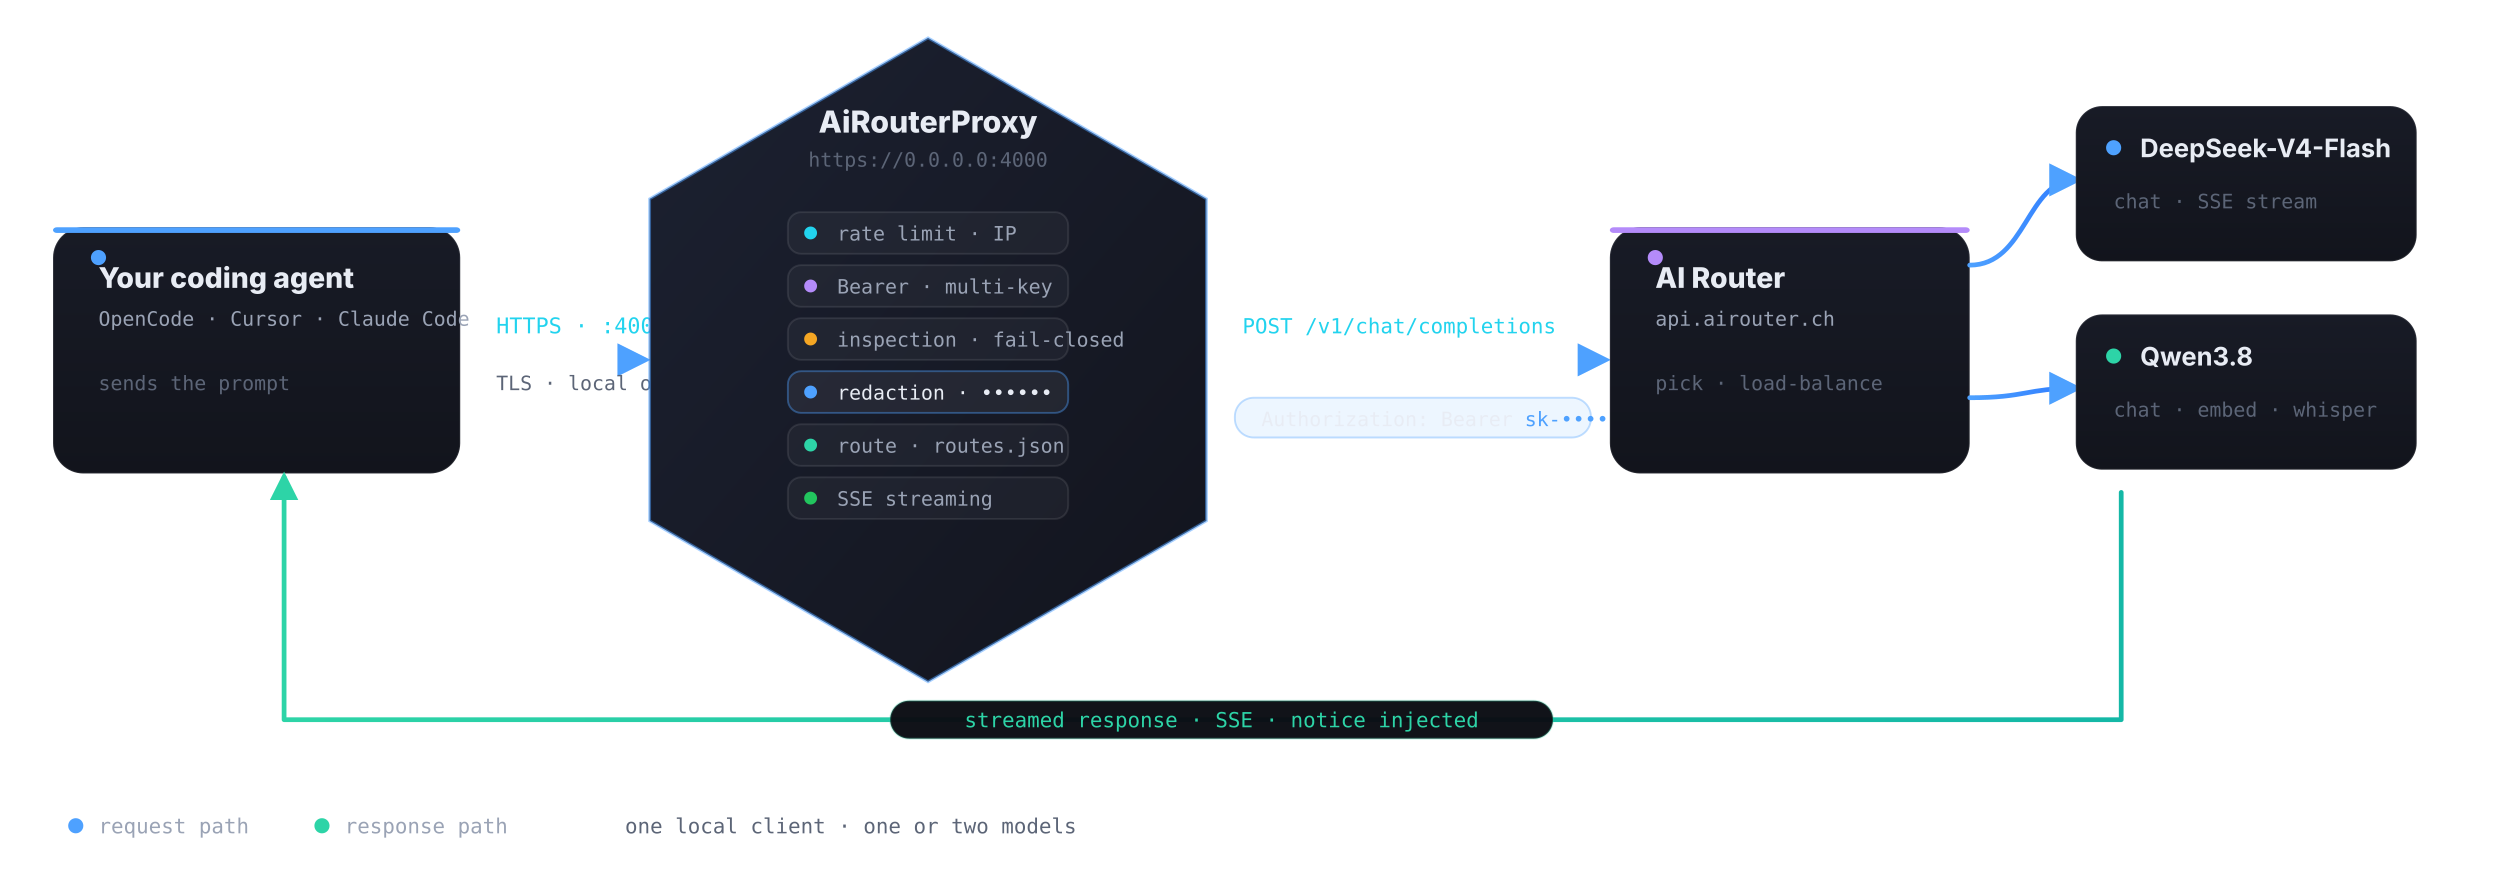
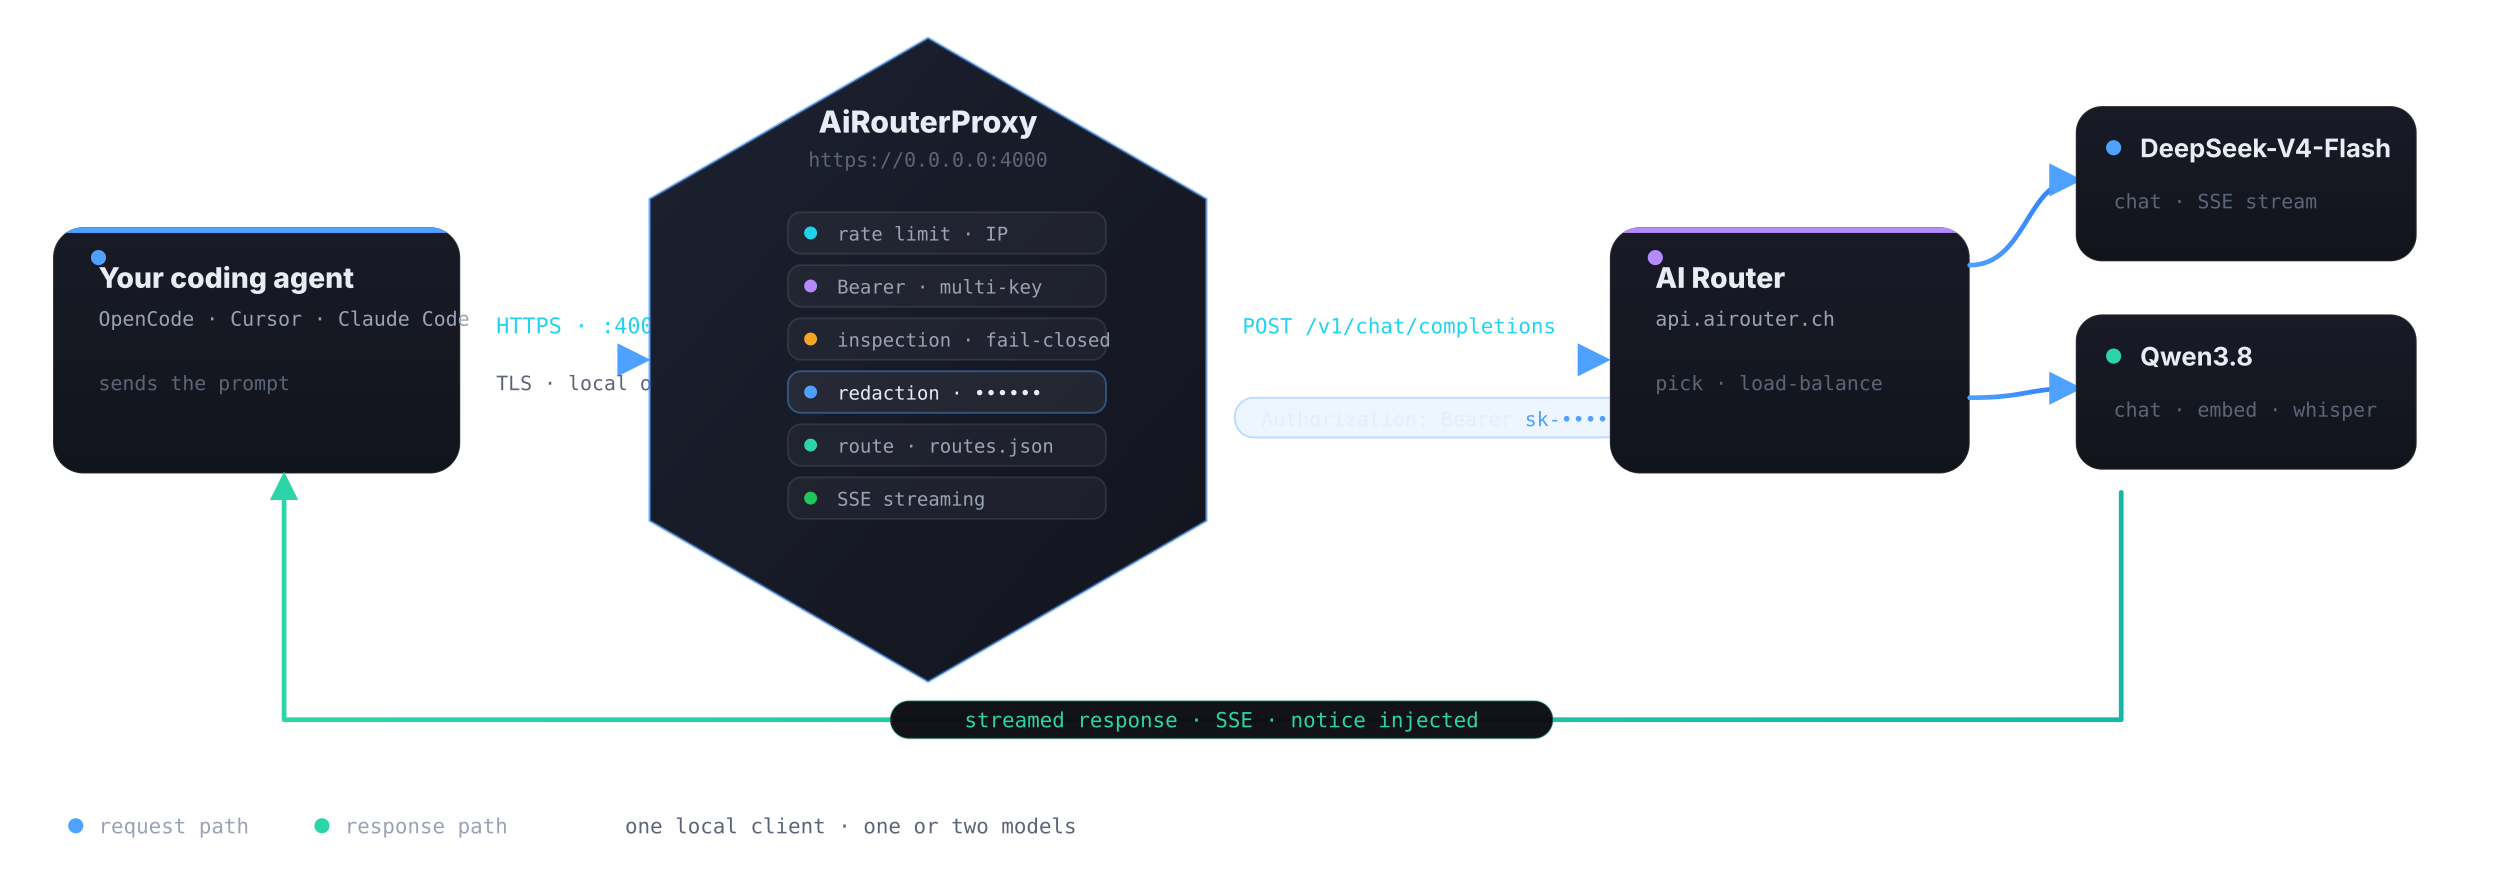
<svg xmlns="http://www.w3.org/2000/svg" viewBox="0 0 1320 470" preserveAspectRatio="xMidYMid meet" role="img" aria-label="Local workflow: coding agent through AiRouterProxy to two models">
  <defs>
    <linearGradient id="gCard" x1="0" y1="0" x2="0" y2="1">
      <stop offset="0" stop-color="#181b26" />
      <stop offset="1" stop-color="#12141c" />
    </linearGradient>
    <linearGradient id="gReq" x1="0" y1="0" x2="1" y2="0">
      <stop offset="0" stop-color="#4ea1ff" />
      <stop offset="1" stop-color="#2e7bff" />
    </linearGradient>
    <linearGradient id="gRes" x1="0" y1="0" x2="1" y2="0">
      <stop offset="0" stop-color="#2dd4a7" />
      <stop offset="1" stop-color="#14b8a6" />
    </linearGradient>
    <linearGradient id="gProxy" x1="0" y1="0" x2="1" y2="1">
      <stop offset="0" stop-color="#1c2131" />
      <stop offset="1" stop-color="#12141d" />
    </linearGradient>
+     <clipPath id="clipAgent">
+       <rect x="28" y="120" width="215" height="130" rx="16" />
+     </clipPath>
+     <clipPath id="clipRouter">
+       <rect x="850" y="120" width="190" height="130" rx="16" />
+     </clipPath>
    <marker id="aReq" viewBox="0 0 10 10" refX="8" refY="5" markerWidth="7" markerHeight="7" orient="auto-start-reverse">
      <path d="M0,0 L10,5 L0,10 z" fill="#4ea1ff" />
    </marker>
    <marker id="aRes" viewBox="0 0 10 10" refX="8" refY="5" markerWidth="7" markerHeight="7" orient="auto-start-reverse">
      <path d="M0,0 L10,5 L0,10 z" fill="#2dd4a7" />
    </marker>
    <marker id="aUp" viewBox="0 0 10 10" refX="8" refY="5" markerWidth="6" markerHeight="6" orient="auto">
      <path d="M0,0 L10,5 L0,10 z" fill="#2dd4a7" />
    </marker>
  </defs>
  <g>
    <rect x="28" y="120" width="215" height="130" rx="16" fill="url(#gCard)" stroke="rgba(255,255,255,0.09)" />
-     <rect x="28" y="120" width="215" height="3" rx="2" fill="#4ea1ff" />
+     <rect x="28" y="120" width="215" height="3" fill="#4ea1ff" clip-path="url(#clipAgent)" />
    <text x="52" y="152" font-family="'Inter',system-ui,sans-serif" font-size="15" font-weight="800" fill="#e8ecf4">Your coding agent</text>
    <text x="52" y="172" font-family="'JetBrains Mono',Consolas,monospace" font-size="10.5" fill="#9aa3b5">OpenCode · Cursor · Claude Code</text>
    <text x="52" y="206" font-family="'JetBrains Mono',Consolas,monospace" font-size="10.5" fill="#5c6577">sends the prompt</text>
    <circle cx="52" cy="136" r="4" fill="#4ea1ff" />
  </g>
  <g>
    <path d="M243,190 L340,190" stroke="url(#gReq)" stroke-width="2.5" fill="none" marker-end="url(#aReq)" stroke-linecap="round" />
    <text x="262" y="176" font-family="'JetBrains Mono',Consolas,monospace" font-size="11.5" fill="#22d3ee">HTTPS · :4000</text>
    <text x="262" y="206" font-family="'JetBrains Mono',Consolas,monospace" font-size="10.5" fill="#5c6577">TLS · local only</text>
  </g>
  <g>
    <path d="M490,20 L637,105 L637,275 L490,360 L343,275 L343,105 Z" fill="url(#gProxy)" stroke="rgba(78,161,255,0.5)" stroke-width="1.5" />
    <text x="490" y="70" text-anchor="middle" font-family="'Inter',system-ui,sans-serif" font-size="16" font-weight="800" fill="#e8ecf4">AiRouterProxy</text>
    <text x="490" y="88" text-anchor="middle" font-family="'JetBrains Mono',Consolas,monospace" font-size="10.5" fill="#5c6577">https://0.0.0.0:4000</text>
-     <g font-family="'JetBrains Mono',Consolas,monospace" font-size="10.5">
-       <rect x="416" y="112" width="148" height="22" rx="7" fill="rgba(255,255,255,0.04)" stroke="rgba(255,255,255,0.09)" />
+     <g font-family="'JetBrains Mono',Consolas,monospace" font-size="10">
+       <rect x="416" y="112" width="168" height="22" rx="7" fill="rgba(255,255,255,0.04)" stroke="rgba(255,255,255,0.09)" />
      <circle cx="428" cy="123" r="3.4" fill="#22d3ee" />
      <text x="442" y="127" fill="#9aa3b5">rate limit · IP</text>
-       <rect x="416" y="140" width="148" height="22" rx="7" fill="rgba(255,255,255,0.04)" stroke="rgba(255,255,255,0.09)" />
+       <rect x="416" y="140" width="168" height="22" rx="7" fill="rgba(255,255,255,0.04)" stroke="rgba(255,255,255,0.09)" />
      <circle cx="428" cy="151" r="3.4" fill="#b48bfa" />
      <text x="442" y="155" fill="#9aa3b5">Bearer · multi-key</text>
-       <rect x="416" y="168" width="148" height="22" rx="7" fill="rgba(255,255,255,0.04)" stroke="rgba(255,255,255,0.09)" />
+       <rect x="416" y="168" width="168" height="22" rx="7" fill="rgba(255,255,255,0.04)" stroke="rgba(255,255,255,0.09)" />
      <circle cx="428" cy="179" r="3.4" fill="#f5a623" />
      <text x="442" y="183" fill="#9aa3b5">inspection · fail-closed</text>
-       <rect x="416" y="196" width="148" height="22" rx="7" fill="rgba(255,255,255,0.06)" stroke="rgba(78,161,255,0.4)" />
+       <rect x="416" y="196" width="168" height="22" rx="7" fill="rgba(255,255,255,0.06)" stroke="rgba(78,161,255,0.4)" />
      <circle cx="428" cy="207" r="3.4" fill="#4ea1ff" />
      <text x="442" y="211" fill="#e8ecf4">redaction · ••••••</text>
-       <rect x="416" y="224" width="148" height="22" rx="7" fill="rgba(255,255,255,0.04)" stroke="rgba(255,255,255,0.09)" />
+       <rect x="416" y="224" width="168" height="22" rx="7" fill="rgba(255,255,255,0.04)" stroke="rgba(255,255,255,0.09)" />
      <circle cx="428" cy="235" r="3.4" fill="#2dd4a7" />
      <text x="442" y="239" fill="#9aa3b5">route · routes.json</text>
-       <rect x="416" y="252" width="148" height="22" rx="7" fill="rgba(255,255,255,0.04)" stroke="rgba(255,255,255,0.09)" />
+       <rect x="416" y="252" width="168" height="22" rx="7" fill="rgba(255,255,255,0.04)" stroke="rgba(255,255,255,0.09)" />
      <circle cx="428" cy="263" r="3.4" fill="#22c55e" />
      <text x="442" y="267" fill="#9aa3b5">SSE streaming</text>
    </g>
  </g>
  <g>
    <path d="M637,190 L847,190" stroke="url(#gReq)" stroke-width="2.5" fill="none" marker-end="url(#aReq)" stroke-linecap="round" />
    <text x="656" y="176" font-family="'JetBrains Mono',Consolas,monospace" font-size="11" fill="#22d3ee">POST /v1/chat/completions</text>
-     <rect x="652" y="210" width="188" height="21" rx="10" fill="rgba(78,161,255,0.10)" stroke="rgba(78,161,255,0.35)" />
+     <rect x="652" y="210" width="206" height="21" rx="10" fill="rgba(78,161,255,0.10)" stroke="rgba(78,161,255,0.35)" />
    <text x="666" y="225" font-family="'JetBrains Mono',Consolas,monospace" font-size="10.5" fill="#e8ecf4">Authorization: Bearer <tspan fill="#4ea1ff">sk-••••••</tspan>
    </text>
  </g>
  <g>
    <rect x="850" y="120" width="190" height="130" rx="16" fill="url(#gCard)" stroke="rgba(255,255,255,0.09)" />
-     <rect x="850" y="120" width="190" height="3" rx="2" fill="#b48bfa" />
+     <rect x="850" y="120" width="190" height="3" fill="#b48bfa" clip-path="url(#clipRouter)" />
    <text x="874" y="152" font-family="'Inter',system-ui,sans-serif" font-size="15" font-weight="800" fill="#e8ecf4">AI Router</text>
    <text x="874" y="172" font-family="'JetBrains Mono',Consolas,monospace" font-size="10.5" fill="#9aa3b5">api.airouter.ch</text>
    <text x="874" y="206" font-family="'JetBrains Mono',Consolas,monospace" font-size="10.5" fill="#5c6577">pick · load-balance</text>
    <circle cx="874" cy="136" r="4" fill="#b48bfa" />
  </g>
  <g>
    <path d="M1040,140 C1070,140 1070,95 1096,95" stroke="url(#gReq)" stroke-width="2.5" fill="none" marker-end="url(#aReq)" stroke-linecap="round" />
    <path d="M1040,210 C1070,210 1070,205 1096,205" stroke="url(#gReq)" stroke-width="2.5" fill="none" marker-end="url(#aReq)" stroke-linecap="round" />
  </g>
  <g>
    <rect x="1096" y="56" width="180" height="82" rx="14" fill="url(#gCard)" stroke="rgba(255,255,255,0.09)" />
    <circle cx="1116" cy="78" r="4" fill="#4ea1ff" />
    <text x="1130" y="83" font-family="'Inter',system-ui,sans-serif" font-size="13.5" font-weight="700" fill="#e8ecf4">DeepSeek-V4-Flash</text>
    <text x="1116" y="110" font-family="'JetBrains Mono',Consolas,monospace" font-size="10.5" fill="#5c6577">chat · SSE stream</text>
    <rect x="1096" y="166" width="180" height="82" rx="14" fill="url(#gCard)" stroke="rgba(255,255,255,0.09)" />
    <circle cx="1116" cy="188" r="4" fill="#2dd4a7" />
    <text x="1130" y="193" font-family="'Inter',system-ui,sans-serif" font-size="13.5" font-weight="700" fill="#e8ecf4">Qwen3.8</text>
    <text x="1116" y="220" font-family="'JetBrains Mono',Consolas,monospace" font-size="10.5" fill="#5c6577">chat · embed · whisper</text>
  </g>
  <g>
    <path d="M1120,260 L1120,380 L150,380 L150,252" stroke="url(#gRes)" stroke-width="2.5" fill="none" marker-end="url(#aUp)" stroke-linecap="round" stroke-linejoin="round" />
    <rect x="470" y="370" width="350" height="20" rx="10" fill="rgba(11,13,19,0.97)" stroke="rgba(45,212,167,0.25)" />
    <text x="645" y="384" text-anchor="middle" font-family="'JetBrains Mono',Consolas,monospace" font-size="11" fill="#2dd4a7">streamed response · SSE · notice injected</text>
  </g>
  <g font-family="'JetBrains Mono',Consolas,monospace" font-size="11">
    <circle cx="40" cy="436" r="4" fill="#4ea1ff" />
    <text x="52" y="440" fill="#9aa3b5">request path</text>
    <circle cx="170" cy="436" r="4" fill="#2dd4a7" />
    <text x="182" y="440" fill="#9aa3b5">response path</text>
    <text x="330" y="440" fill="#5c6577">one local client · one or two models</text>
  </g>
</svg>
